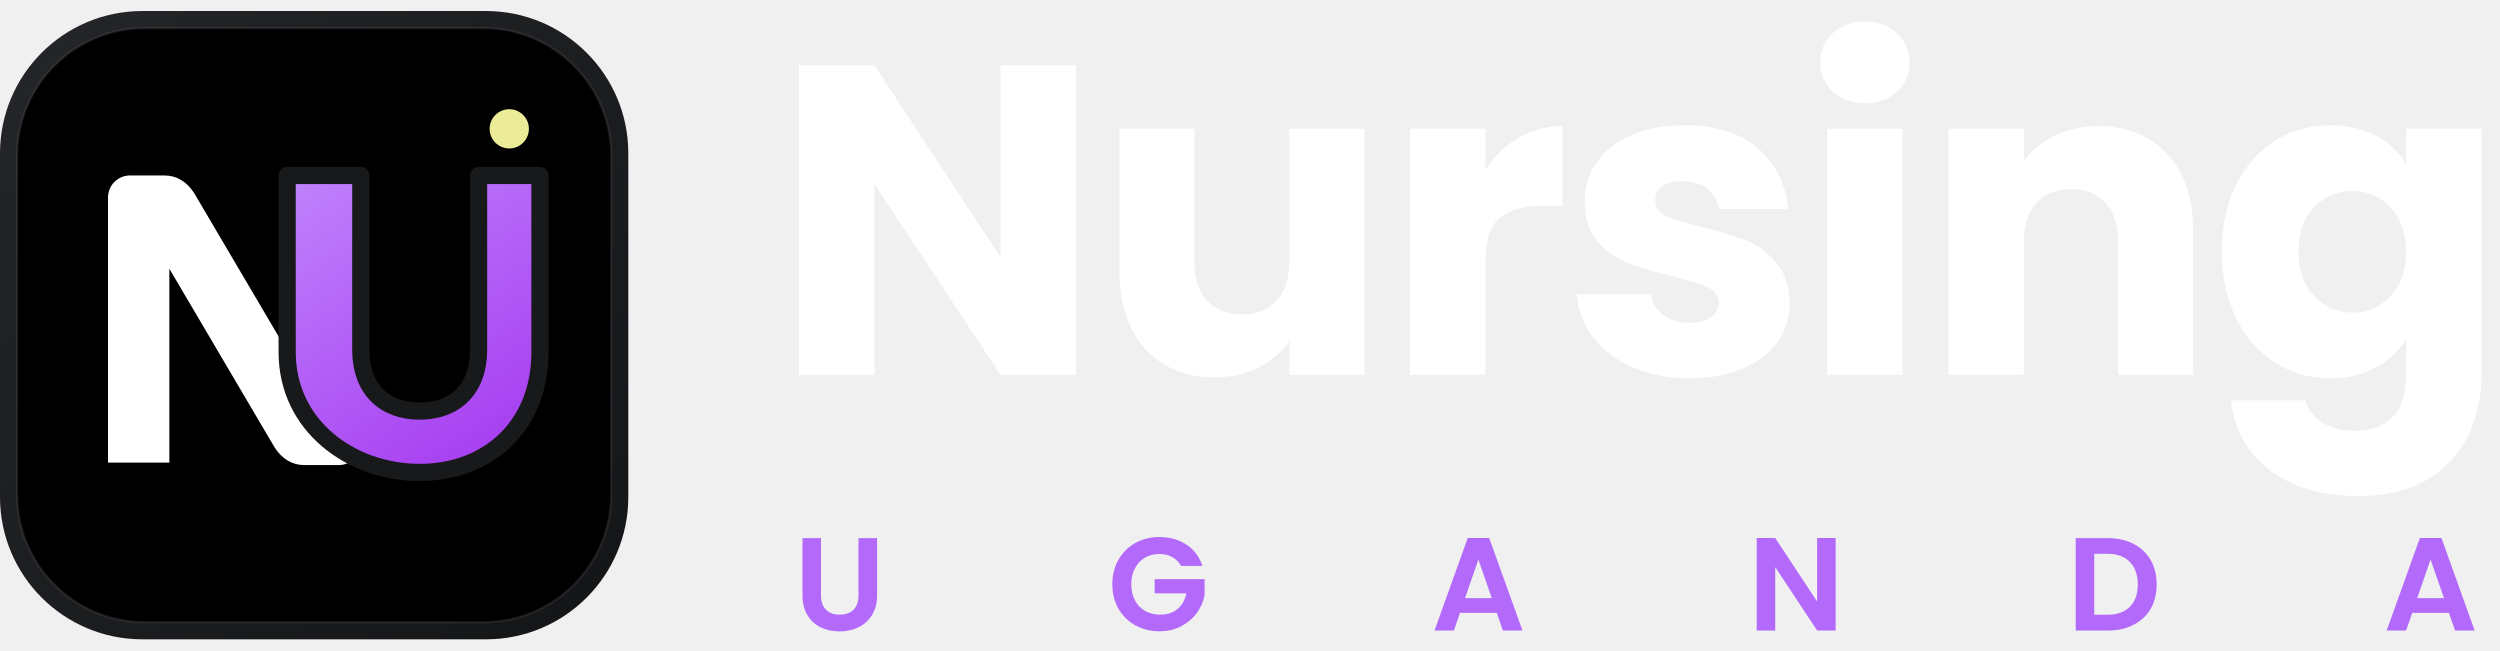
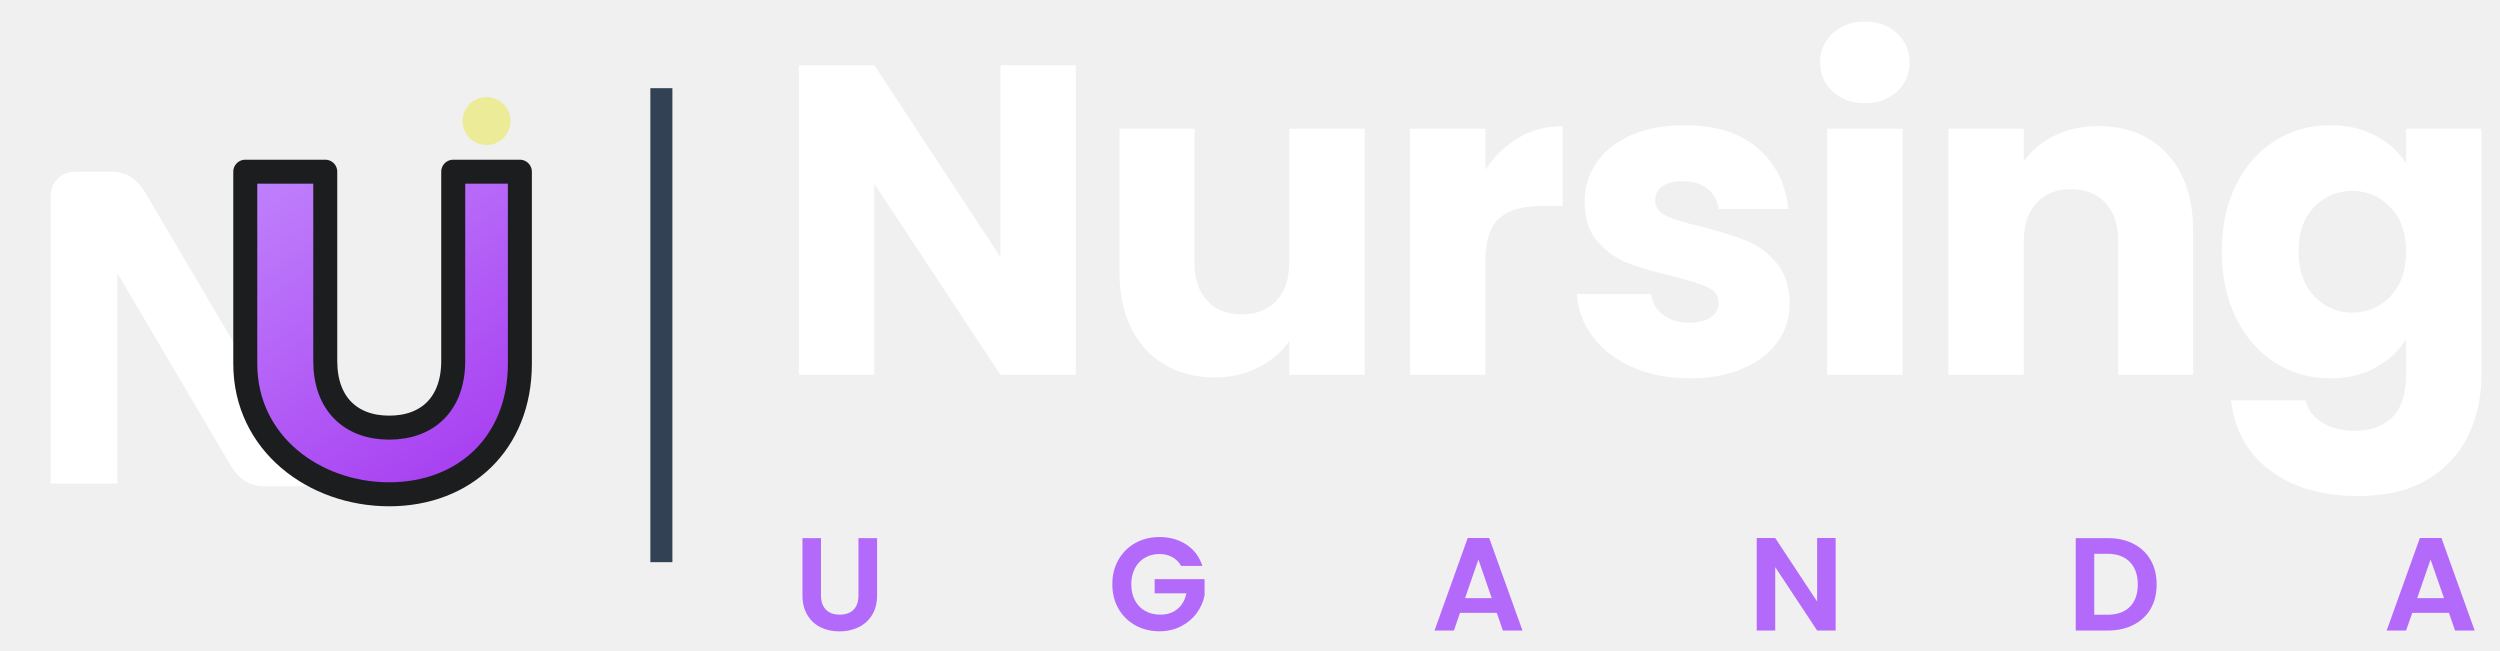
<svg xmlns="http://www.w3.org/2000/svg" width="226.8" height="59" viewBox="0 0 226.8 59" role="img" aria-label="Nursing Uganda">
-   <svg x="0" y="1" width="57" height="57" viewBox="0 0 512 512">
+   <svg x="0" y="3" width="52" height="52" viewBox="50 80 430 330">
    <defs>
-       <linearGradient id="nug-ug-dark-v3Dark" x1="0" y1="0" x2="512" y2="512" gradientUnits="userSpaceOnUse">
-         <stop offset="0%" stop-color="#252629" />
-         <stop offset="100%" stop-color="#141517" />
-       </linearGradient>
      <linearGradient id="nug-ug-dark-v3Purple" x1="250" y1="120" x2="430" y2="390" gradientUnits="userSpaceOnUse">
        <stop offset="0%" stop-color="#C084FC" />
        <stop offset="100%" stop-color="#A435F0" />
      </linearGradient>
    </defs>
-     <rect width="512" height="512" rx="116" fill="url(#nug-ug-dark-v3Dark)" />
-     <rect x="14" y="14" width="484" height="484" rx="104" stroke="#FFFFFF" stroke-opacity="0.08" stroke-width="2" />
    <path d="M88 368V152C88 142 96 134 106 134H134C144 134 152 139 158 148L244 294V134H294V352C294 362 286 370 276 370H248C238 370 230 365 224 356L138 210V368H88Z" fill="#FFFFFF" />
-     <path d="M234 134H294V276C294 308 313 326 342 326C371 326 390 308 390 276V134H440V278C440 338 398 376 342 376C286 376 234 338 234 278V134Z" fill="url(#nug-ug-dark-v3Purple)" stroke="#18191B" stroke-width="14" stroke-linejoin="round" />
-     <circle cx="415" cy="96" r="16" fill="#ECEB98" />
+     <path d="M234 134H294V276C294 308 313 326 342 326C371 326 390 308 390 276V134H440V278C440 338 398 376 342 376C286 376 234 338 234 278V134Z" fill="url(#nug-ug-dark-v3Purple)" stroke="#1C1D1F" stroke-width="18" stroke-linejoin="round" />
+     <circle cx="415" cy="96" r="18" fill="#ECEB98" />
  </svg>
+   <line x1="60" y1="8" x2="60" y2="51" stroke="#334155" stroke-width="2" />
  <g transform="translate(0 0)">
    <path fill="#FFFFFF" d="M97.6 34H90.76L79.32 16.68V34H72.48V5.92H79.32L90.76 23.32V5.92H97.6ZM123.8 11.68V34H116.96V30.96Q115.92 32.44 114.14 33.34Q112.36 34.24 110.2 34.24Q107.64 34.24 105.68 33.1Q103.72 31.96 102.64 29.8Q101.56 27.64 101.56 24.72V11.68H108.36V23.8Q108.36 26.04 109.52 27.28Q110.68 28.52 112.64 28.52Q114.64 28.52 115.8 27.28Q116.96 26.04 116.96 23.8V11.68ZM141.76 11.44V18.68H139.88Q137.32 18.68 136.04 19.78Q134.76 20.88 134.76 23.64V34H127.92V11.68H134.76V15.4Q135.96 13.56 137.76 12.5Q139.56 11.44 141.76 11.44ZM143.04 26.68H149.8Q149.92 27.84 150.88 28.56Q151.84 29.28 153.24 29.28Q154.52 29.28 155.22 28.78Q155.92 28.28 155.92 27.48Q155.92 26.52 154.92 26.06Q153.92 25.6 151.68 25.04Q149.28 24.48 147.68 23.86Q146.08 23.24 144.92 21.9Q143.76 20.56 143.76 18.28Q143.76 16.36 144.82 14.78Q145.88 13.2 147.94 12.28Q150 11.36 152.84 11.36Q157.04 11.36 159.46 13.44Q161.88 15.52 162.24 18.96H155.92Q155.76 17.8 154.9 17.12Q154.04 16.44 152.64 16.44Q151.44 16.44 150.8 16.9Q150.16 17.36 150.16 18.16Q150.16 19.12 151.18 19.6Q152.2 20.08 154.36 20.56Q156.84 21.2 158.4 21.82Q159.96 22.44 161.14 23.82Q162.32 25.2 162.36 27.52Q162.36 29.48 161.26 31.02Q160.16 32.56 158.1 33.44Q156.04 34.32 153.32 34.32Q150.4 34.32 148.12 33.32Q145.84 32.32 144.52 30.58Q143.2 28.84 143.04 26.68ZM165.12 5.68Q165.12 4.08 166.26 3.02Q167.4 1.96 169.2 1.96Q170.96 1.96 172.1 3.02Q173.24 4.08 173.24 5.68Q173.24 7.24 172.1 8.3Q170.96 9.36 169.2 9.36Q167.4 9.36 166.26 8.3Q165.12 7.24 165.12 5.68ZM172.6 11.68V34H165.76V11.68ZM198.96 20.96V34H192.16V21.88Q192.16 19.64 191 18.4Q189.84 17.16 187.88 17.16Q185.92 17.16 184.76 18.4Q183.6 19.64 183.6 21.88V34H176.76V11.68H183.6V14.64Q184.64 13.16 186.4 12.3Q188.16 11.44 190.36 11.44Q194.28 11.44 196.62 13.98Q198.96 16.52 198.96 20.96ZM218.28 14.84V11.68H225.12V33.96Q225.12 37.04 223.9 39.54Q222.68 42.04 220.18 43.52Q217.68 45 213.96 45Q209 45 205.92 42.66Q202.84 40.32 202.4 36.32H209.16Q209.48 37.6 210.68 38.34Q211.88 39.08 213.64 39.08Q215.76 39.08 217.02 37.86Q218.28 36.64 218.28 33.96V30.8Q217.28 32.36 215.52 33.34Q213.76 34.32 211.4 34.32Q208.64 34.32 206.4 32.9Q204.16 31.48 202.86 28.86Q201.56 26.24 201.56 22.8Q201.56 19.36 202.86 16.76Q204.16 14.16 206.4 12.76Q208.64 11.36 211.4 11.36Q213.76 11.36 215.54 12.32Q217.32 13.28 218.28 14.84ZM213.4 17.32Q211.36 17.32 209.94 18.78Q208.52 20.24 208.52 22.8Q208.52 25.36 209.94 26.86Q211.36 28.36 213.4 28.36Q215.44 28.36 216.86 26.88Q218.28 25.4 218.28 22.84Q218.28 20.28 216.86 18.8Q215.44 17.32 213.4 17.32Z" />
    <path fill="#B36AFA" d="M74.48 48.82V54.01Q74.48 54.86 74.93 55.31Q75.37 55.76 76.18 55.76Q76.99 55.76 77.44 55.31Q77.88 54.86 77.88 54.01V48.82H79.57V54Q79.57 55.06 79.11 55.8Q78.65 56.54 77.87 56.91Q77.1 57.28 76.15 57.28Q75.22 57.28 74.45 56.91Q73.69 56.54 73.25 55.8Q72.8 55.06 72.8 54V48.82ZM107.15 51.34Q106.86 50.82 106.35 50.54Q105.85 50.26 105.18 50.26Q104.43 50.26 103.86 50.6Q103.28 50.94 102.96 51.56Q102.63 52.18 102.63 53Q102.63 53.84 102.96 54.46Q103.29 55.09 103.88 55.42Q104.47 55.76 105.25 55.76Q106.21 55.76 106.82 55.25Q107.43 54.74 107.63 53.83H104.75V52.54H109.28V54.01Q109.11 54.88 108.56 55.63Q108.01 56.37 107.14 56.82Q106.27 57.27 105.19 57.27Q103.98 57.27 103 56.73Q102.02 56.18 101.46 55.21Q100.91 54.24 100.91 53Q100.91 51.76 101.46 50.79Q102.02 49.81 103 49.26Q103.98 48.72 105.18 48.72Q106.59 48.72 107.64 49.41Q108.68 50.1 109.08 51.34ZM135.79 55.6H132.45L131.9 57.2H130.14L133.15 48.81H135.1L138.12 57.2H136.34ZM135.33 54.26 134.12 50.76 132.91 54.26ZM166.53 57.2H164.85L161.05 51.45V57.2H159.37V48.81H161.05L164.85 54.57V48.81H166.53ZM195.65 53.02Q195.65 54.28 195.11 55.23Q194.56 56.17 193.56 56.68Q192.56 57.2 191.24 57.2H188.31V48.82H191.24Q192.56 48.82 193.56 49.34Q194.56 49.86 195.11 50.81Q195.65 51.76 195.65 53.02ZM193.94 53.02Q193.94 51.72 193.22 50.98Q192.5 50.24 191.18 50.24H189.99V55.77H191.18Q192.5 55.77 193.22 55.05Q193.94 54.33 193.94 53.02ZM222.17 55.6H218.84L218.28 57.2H216.52L219.53 48.81H221.49L224.5 57.2H222.72ZM221.72 54.26 220.5 50.76 219.29 54.26Z" />
  </g>
</svg>
